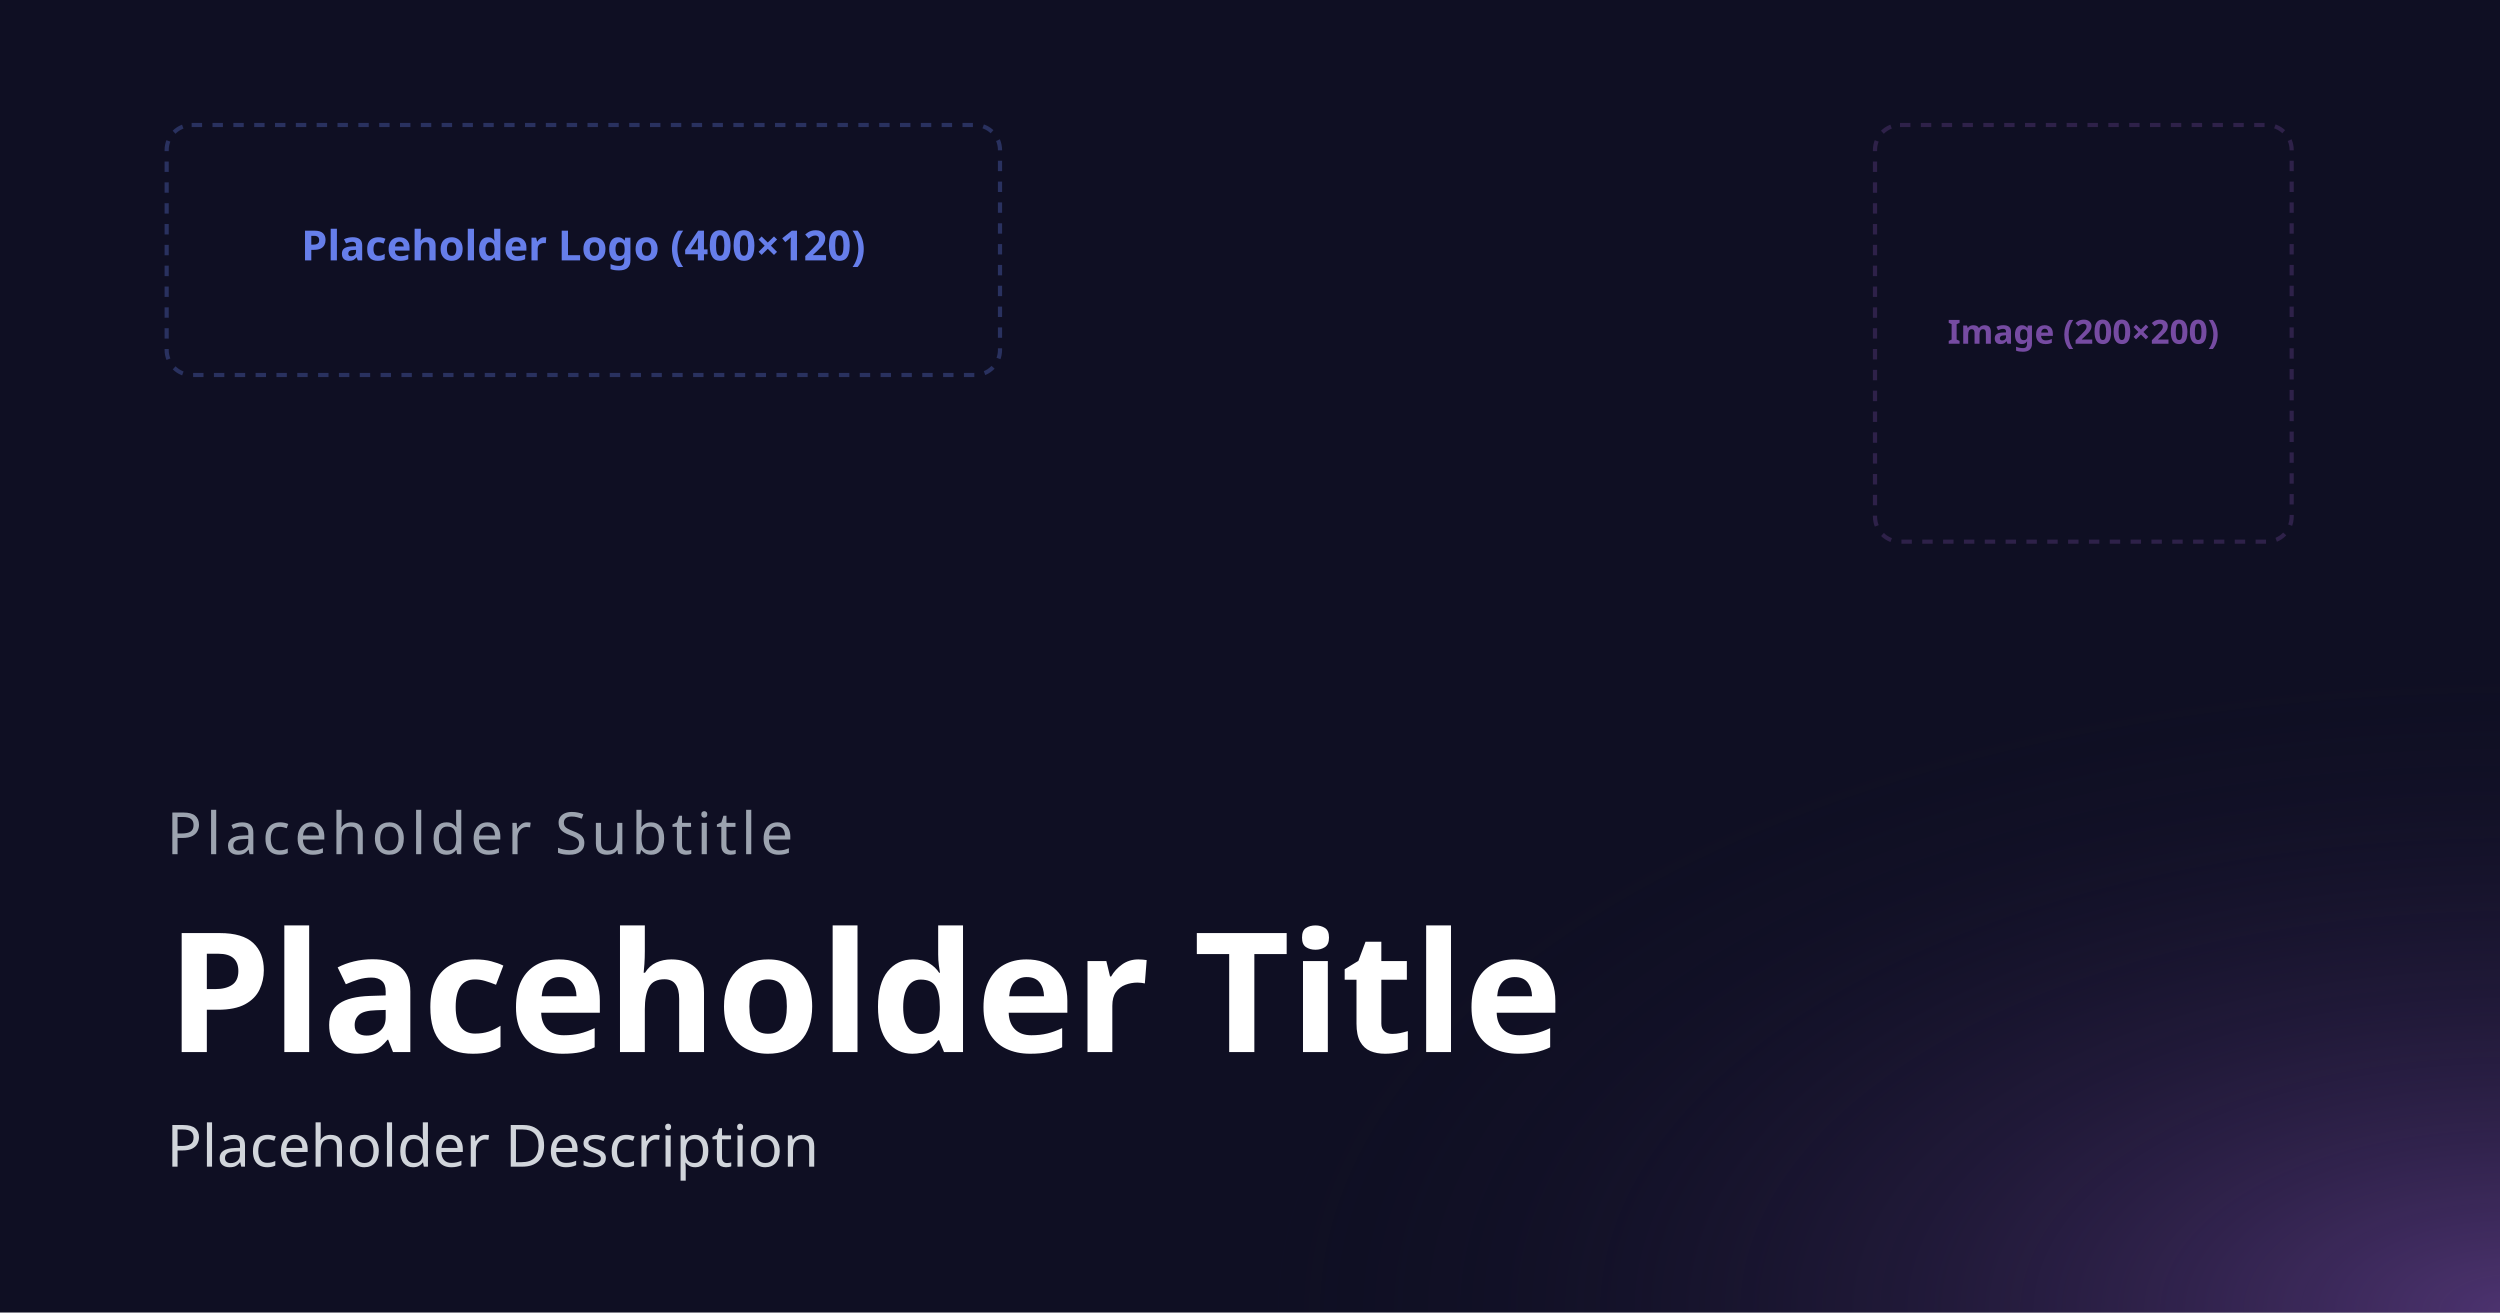
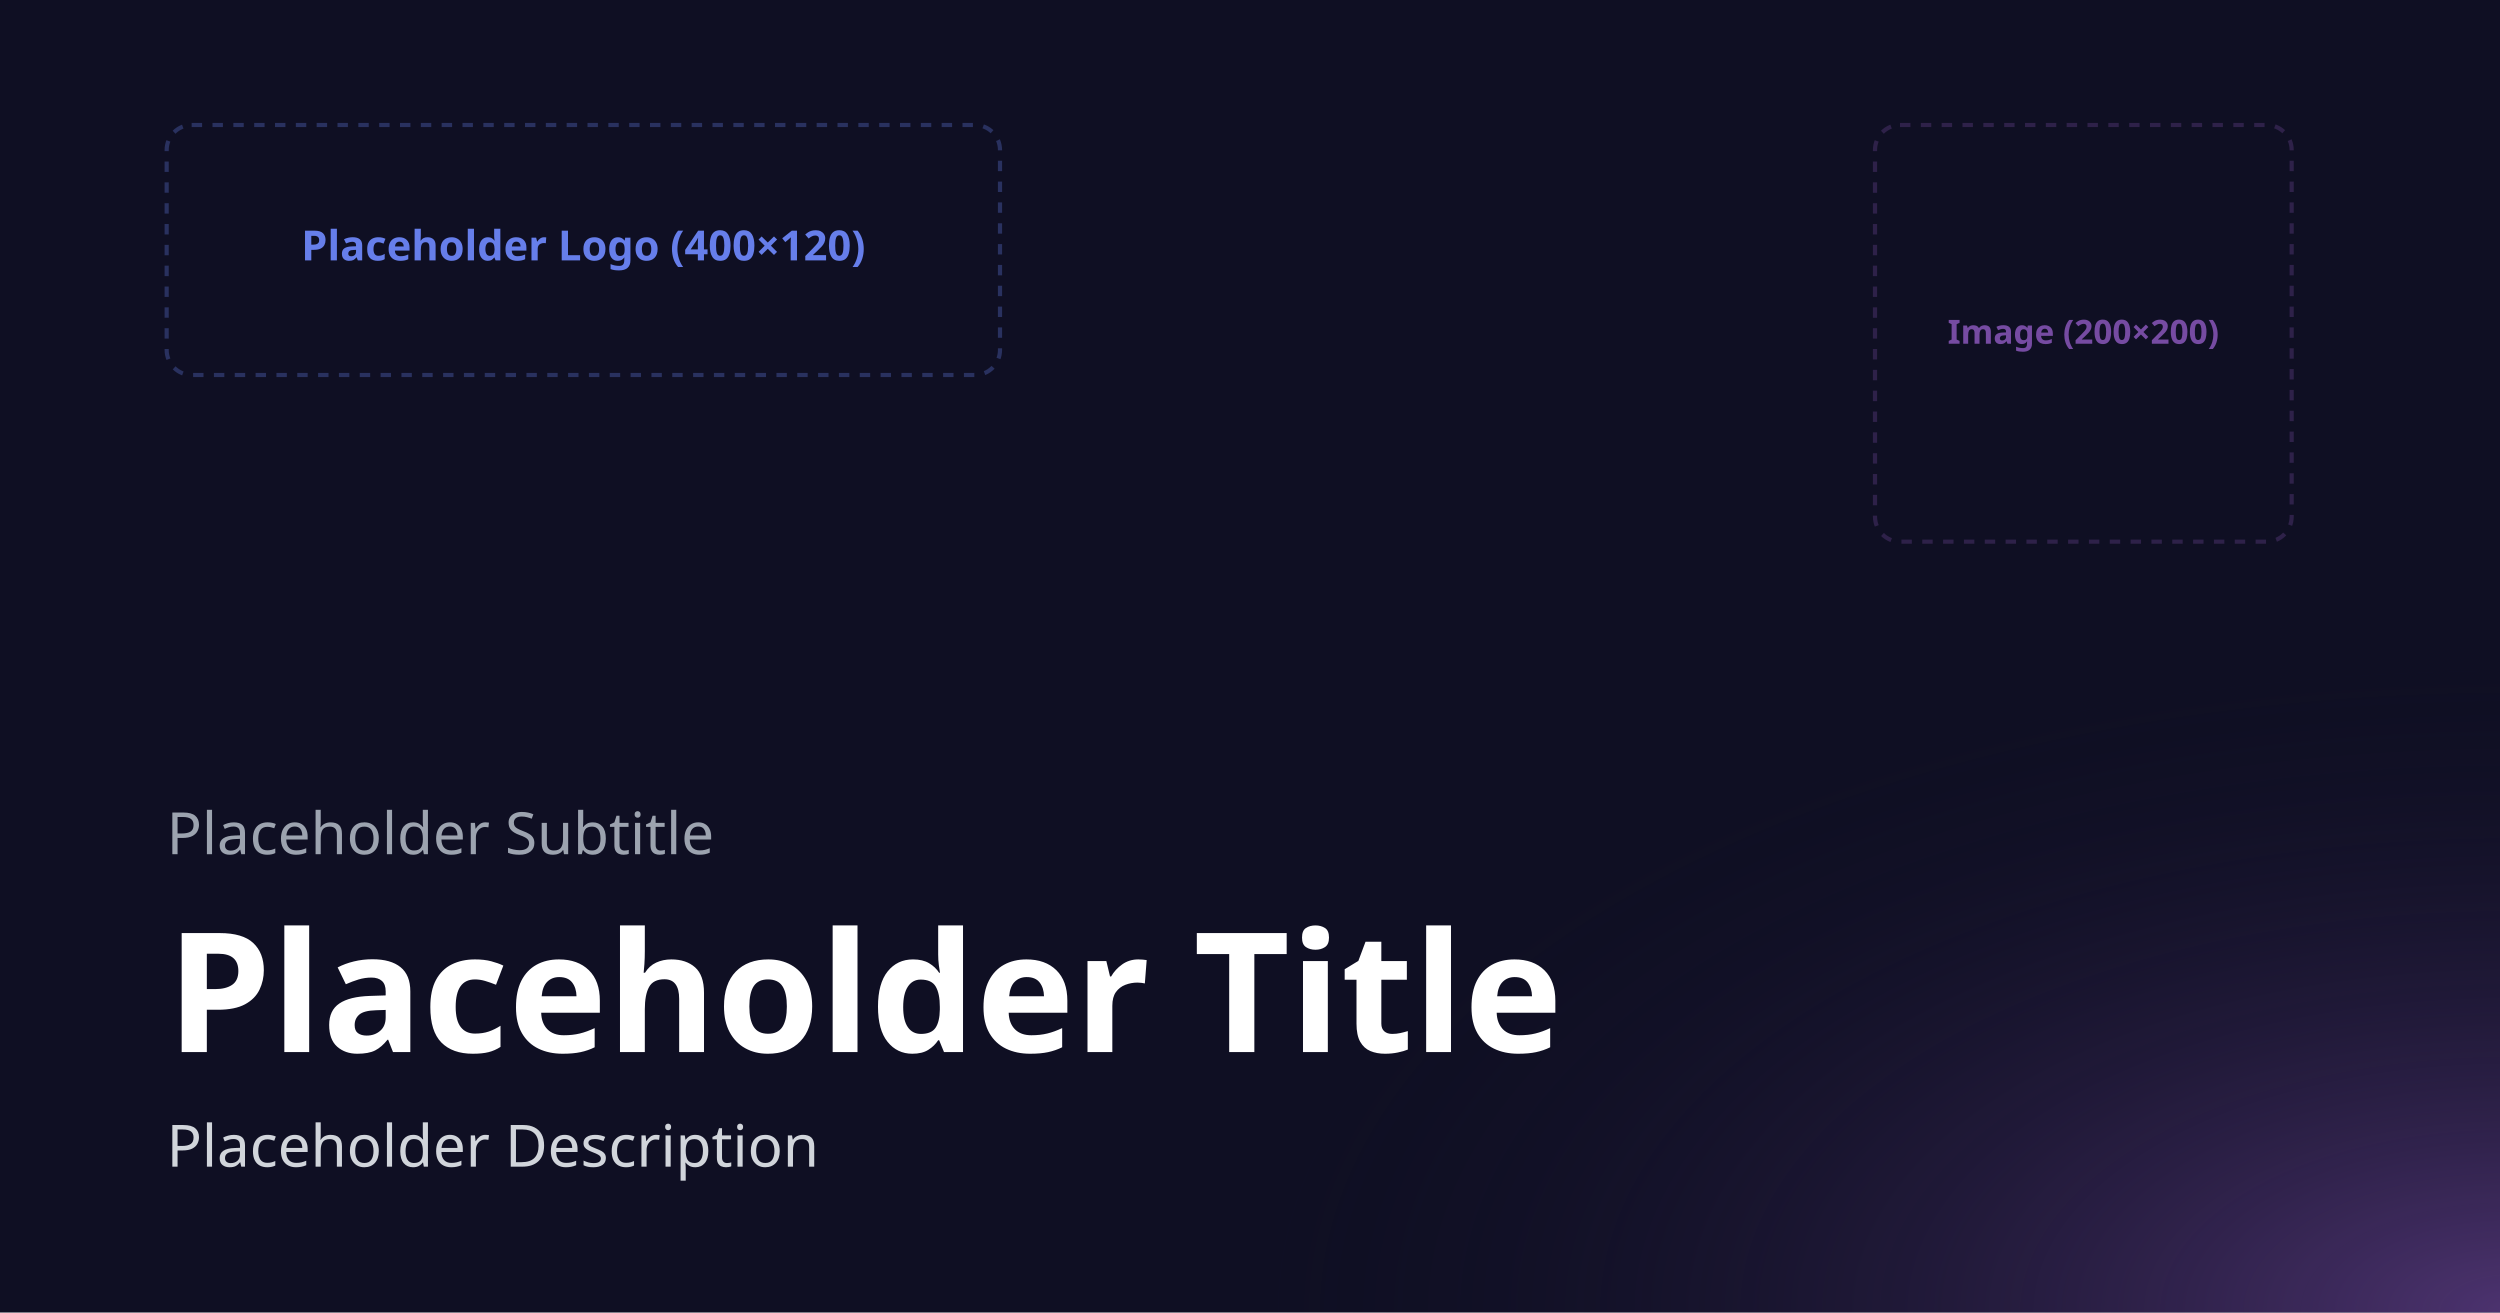
<svg xmlns="http://www.w3.org/2000/svg" width="1200" height="630">
  <defs>
    <radialGradient id="bgGradient" cx="100%" cy="100%" r="50%">
      <stop offset="0%" style="stop-color:#764ba2;stop-opacity:0.6" />
      <stop offset="100%" style="stop-color:#0f0f23;stop-opacity:0" />
    </radialGradient>
  </defs>
  <rect width="100%" height="100%" fill="#0f0f23" />
  <rect width="100%" height="100%" fill="url(#bgGradient)" />
  <g id="ogis_logo">
    <rect x="80" y="60" width="400" height="120" rx="12" fill="none" stroke="#667eea" stroke-width="2" stroke-dasharray="5,5" opacity="0.3" />
    <text x="280" y="125" font-family="sans-serif" font-weight="bold" font-size="20" fill="#667eea" text-anchor="middle">
      Placeholder Logo (400×120)
    </text>
  </g>
  <g id="ogis_image">
    <rect x="900" y="60" width="200" height="200" rx="12" fill="none" stroke="#764ba2" stroke-width="2" stroke-dasharray="5,5" opacity="0.3" />
    <text x="1000" y="165" font-family="sans-serif" font-weight="bold" font-size="16" fill="#764ba2" text-anchor="middle">
      Image (200×200)
    </text>
  </g>
  <g transform="translate(80, 0)">
-     <text id="ogis_subtitle" x="0" y="410" font-family="sans-serif" font-size="28" fill="#9ca3af" letter-spacing="2">Placeholder Subtitle</text>
+     <text id="ogis_subtitle" x="0" y="410" font-family="sans-serif" font-size="28" fill="#9ca3af">Placeholder Subtitle</text>
    <text x="0" y="505" font-family="sans-serif" font-size="80" font-weight="bold" fill="#ffffff">
      <tspan id="ogis_title" x="0" dy="0">Placeholder Title</tspan>
    </text>
    <text x="0" y="560" font-family="sans-serif" font-size="28" fill="#d1d5db">
      <tspan id="ogis_description" x="0" dy="0">Placeholder Description</tspan>
    </text>
  </g>
</svg>
